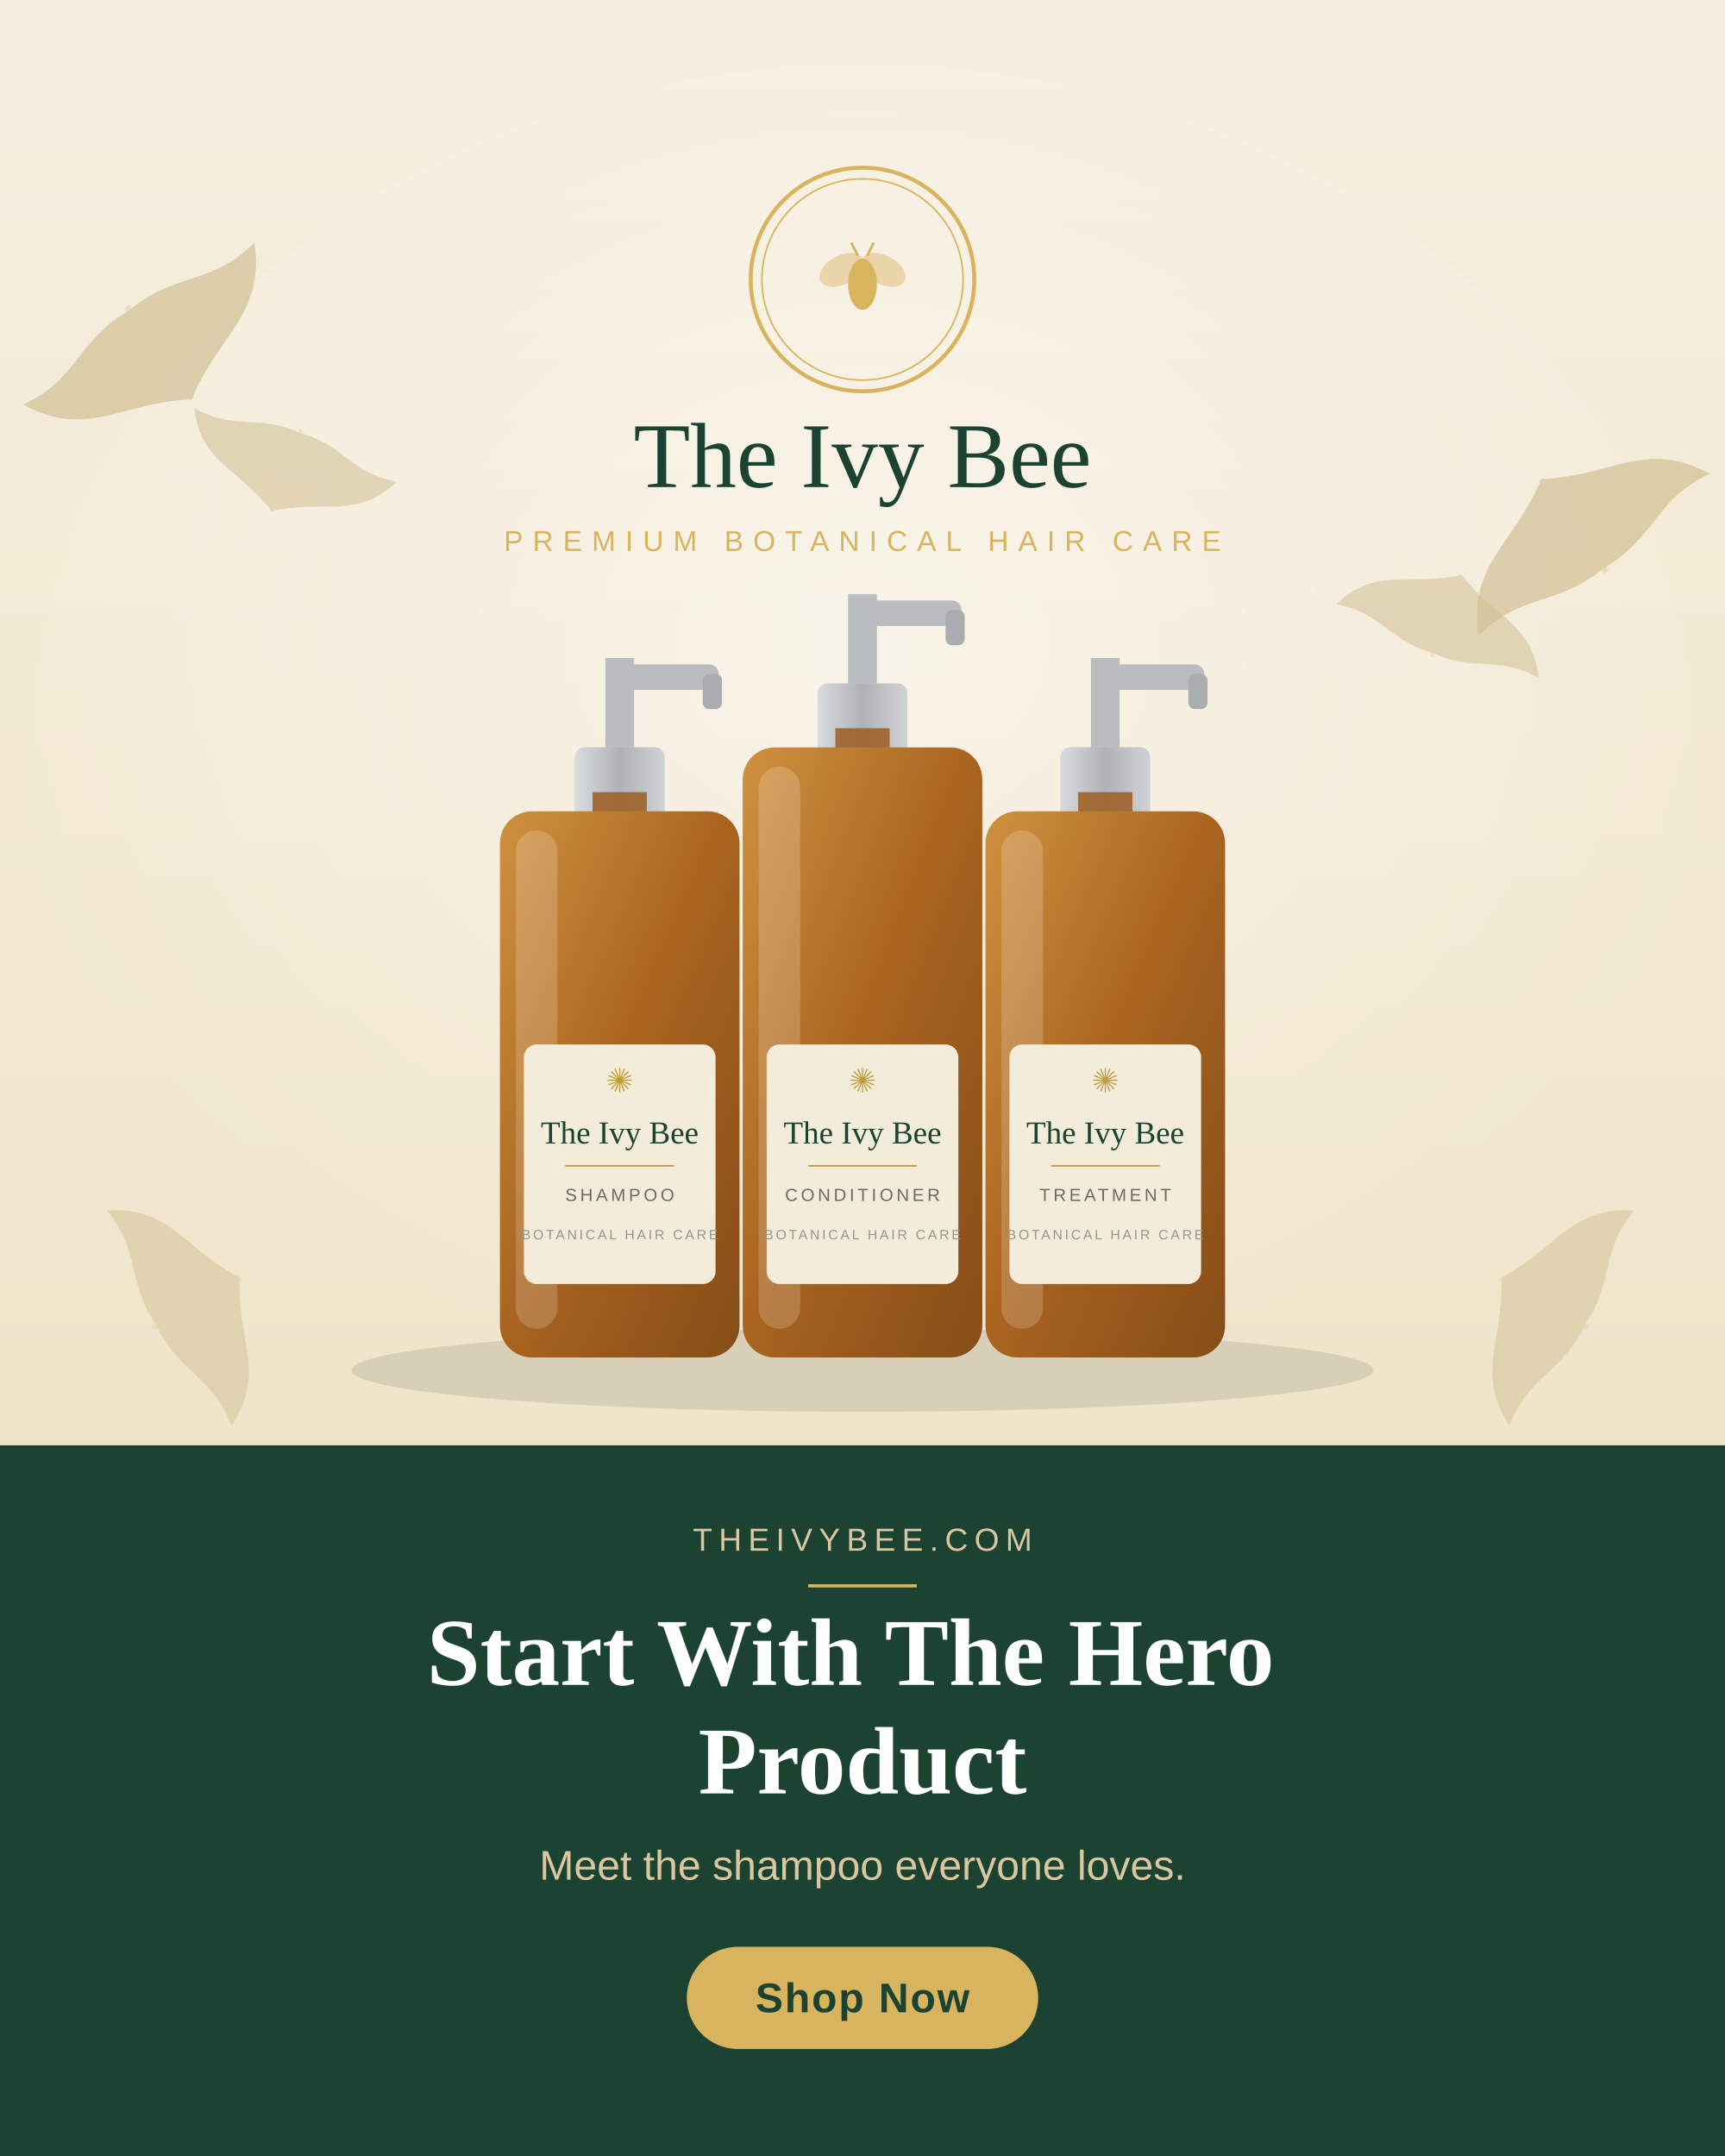
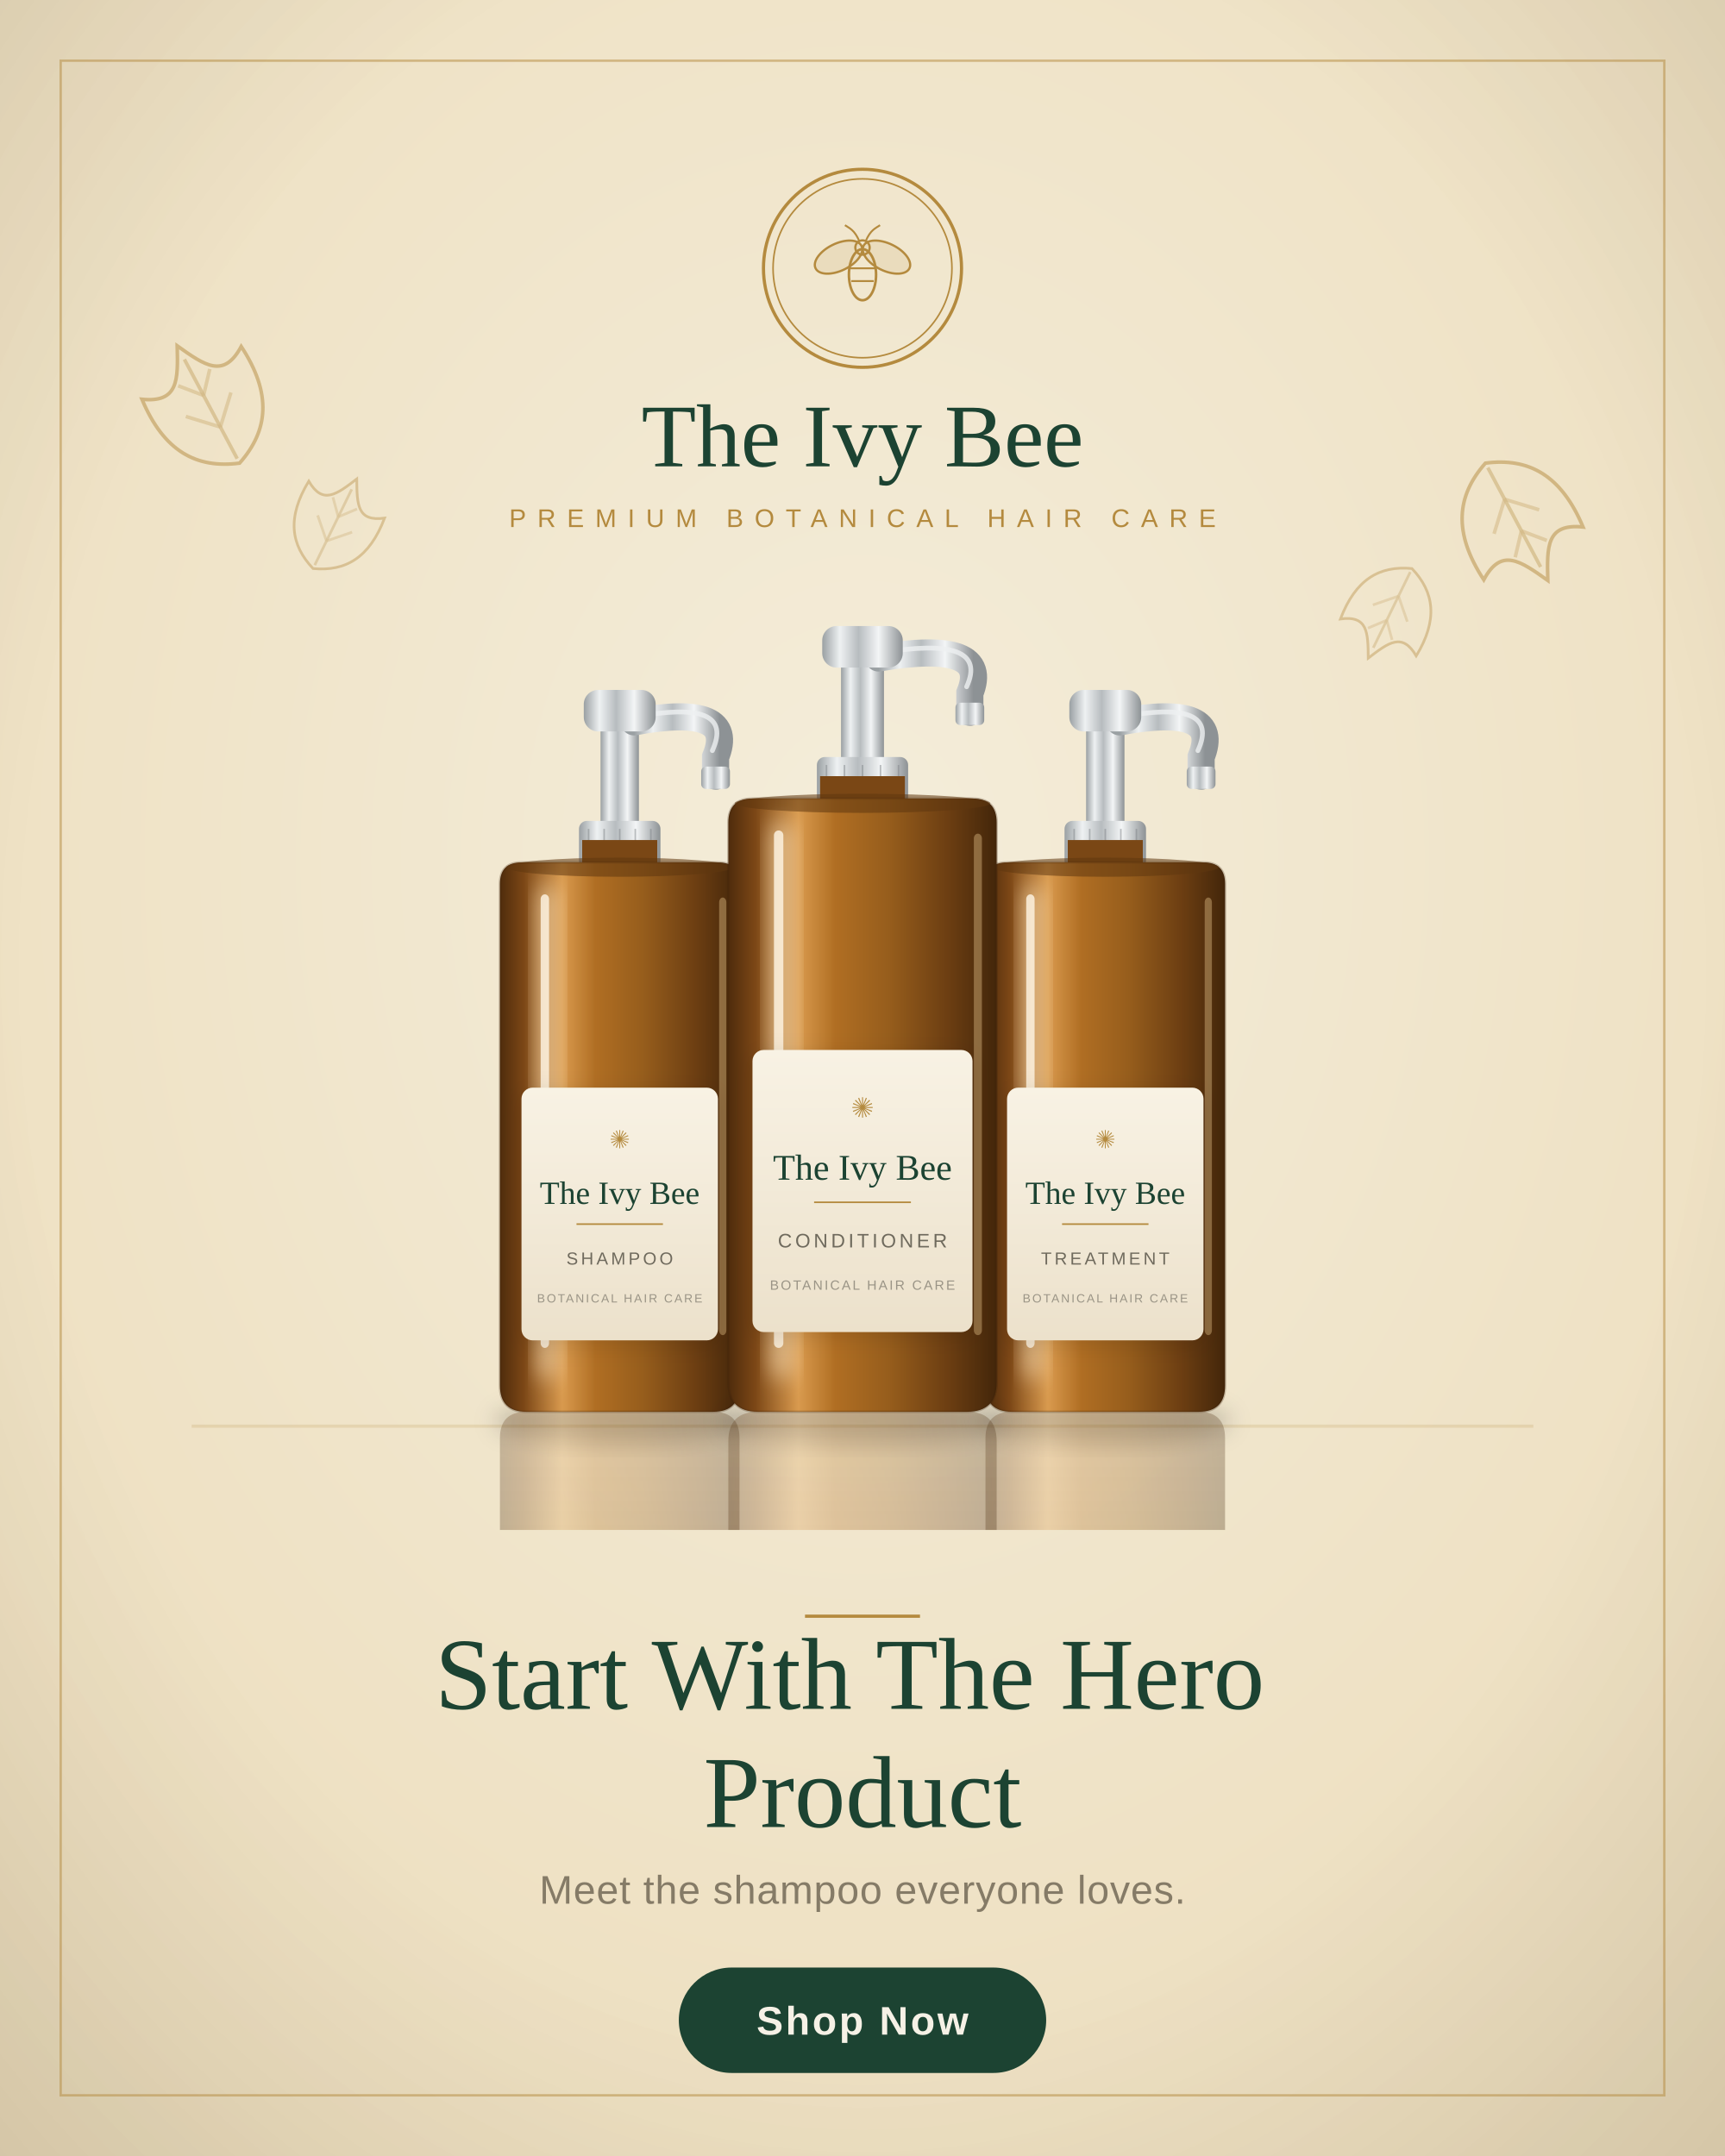
<svg xmlns="http://www.w3.org/2000/svg" viewBox="0 0 1080 1350" width="1080" height="1350" role="img" aria-label="Start With The Hero Product">
  <defs>
-     <linearGradient id="bgGrad" x1="0" y1="0" x2="0" y2="1">
-       <stop offset="0" stop-color="#f6efe0" />
-       <stop offset="1" stop-color="#eddfbf" />
+     <radialGradient id="bgGrad" cx="0.5" cy="0.40" r="0.75">
+       <stop offset="0" stop-color="#f4edda" />
+       <stop offset="1" stop-color="#ecdcba" />
+     </radialGradient>
+     <linearGradient id="amber" x1="0" y1="0" x2="1" y2="0">
+       <stop offset="0" stop-color="#4f2c0c" />
+       <stop offset="0.10" stop-color="#7c4716" />
+       <stop offset="0.26" stop-color="#d99a4e" />
+       <stop offset="0.40" stop-color="#b06e23" />
+       <stop offset="0.60" stop-color="#965d1c" />
+       <stop offset="0.82" stop-color="#6c3e12" />
+       <stop offset="1" stop-color="#43260a" />
    </linearGradient>
-     <linearGradient id="amber" x1="0" y1="0" x2="1" y2="1">
-       <stop offset="0" stop-color="#cf923f" />
-       <stop offset="0.5" stop-color="#a8631f" />
-       <stop offset="1" stop-color="#854d18" />
+     <linearGradient id="chrome" x1="0" y1="0" x2="1" y2="0">
+       <stop offset="0" stop-color="#9aa0a3" />
+       <stop offset="0.22" stop-color="#eef1f2" />
+       <stop offset="0.45" stop-color="#b7bcbf" />
+       <stop offset="0.70" stop-color="#f3f5f6" />
+       <stop offset="1" stop-color="#8d9295" />
    </linearGradient>
-     <linearGradient id="metal" x1="0" y1="0" x2="1" y2="0">
-       <stop offset="0" stop-color="#d8dcde" />
-       <stop offset="0.5" stop-color="#aeb2b4" />
-       <stop offset="1" stop-color="#cfd3d5" />
+     <linearGradient id="label" x1="0" y1="0" x2="0" y2="1">
+       <stop offset="0" stop-color="#f8f2e4" />
+       <stop offset="1" stop-color="#ece1cb" />
    </linearGradient>
-     <radialGradient id="glow" cx="0.5" cy="0.42" r="0.55">
-       <stop offset="0" stop-color="#ffffff" stop-opacity="0.45" />
-       <stop offset="1" stop-color="#ffffff" stop-opacity="0" />
+     <linearGradient id="reflFade" x1="0" y1="0" x2="0" y2="1">
+       <stop offset="0" stop-color="#ffffff" />
+       <stop offset="1" stop-color="#000000" />
+     </linearGradient>
+     <mask id="reflMask">
+       <rect x="0" y="810" width="1080" height="540" fill="url(#reflFade)" />
+     </mask>
+     <filter id="soft" x="-30%" y="-30%" width="160%" height="160%">
+       <feGaussianBlur stdDeviation="7" />
+     </filter>
+     <radialGradient id="vign" cx="0.5" cy="0.45" r="0.75">
+       <stop offset="0.65" stop-color="#000000" stop-opacity="0" />
+       <stop offset="1" stop-color="#000000" stop-opacity="0.1" />
    </radialGradient>
  </defs>
  <rect width="1080" height="1350" fill="url(#bgGrad)" />
-   <ellipse cx="540" cy="470" rx="520" ry="430" fill="url(#glow)" />
-   <g transform="translate(120 250) rotate(-35) scale(1.7)" opacity="0.7">
-     <path d="M0 0 C 22 -14 40 -10 52 -34 C 30 -30 22 -42 0 -40 C -22 -42 -30 -30 -52 -34 C -40 -10 -22 -14 0 0 Z" fill="#d2c094" />
-     <path d="M0 0 L0 -38" stroke="#d2c094" stroke-width="2" opacity="0.5" transform="scale(1.1)" />
+   <rect width="1080" height="1350" fill="url(#vign)" />
+   <rect x="38" y="38" width="1004" height="1274" fill="none" stroke="#b48a3e" stroke-width="1.5" opacity="0.5" />
+   <g transform="translate(150 290) rotate(-28) scale(1.6)" opacity="0.5" fill="none" stroke="#b48a3e" stroke-width="1.4">
+     <path d="M0 0 C 16 -6 24 -18 22 -40 C 10 -32 6 -40 0 -52 C -6 -40 -10 -32 -22 -40 C -24 -18 -16 -6 0 0 Z" />
+     <path d="M0 -2 L0 -46" opacity="0.7" />
+     <path d="M0 -16 L10 -26 M0 -16 L-10 -26 M0 -30 L7 -38 M0 -30 L-7 -38" opacity="0.55" />
  </g>
-   <g transform="translate(170 320) rotate(20) scale(1.3)" opacity="0.55">
-     <path d="M0 0 C 22 -14 40 -10 52 -34 C 30 -30 22 -42 0 -40 C -22 -42 -30 -30 -52 -34 C -40 -10 -22 -14 0 0 Z" fill="#d2c094" />
-     <path d="M0 0 L0 -38" stroke="#d2c094" stroke-width="2" opacity="0.5" transform="scale(1.1)" />
+   <g transform="translate(196 356) rotate(26) scale(1.2)" opacity="0.4" fill="none" stroke="#b48a3e" stroke-width="1.4">
+     <path d="M0 0 C 16 -6 24 -18 22 -40 C 10 -32 6 -40 0 -52 C -6 -40 -10 -32 -22 -40 C -24 -18 -16 -6 0 0 Z" />
+     <path d="M0 -2 L0 -46" opacity="0.7" />
+     <path d="M0 -16 L10 -26 M0 -16 L-10 -26 M0 -30 L7 -38 M0 -30 L-7 -38" opacity="0.55" />
  </g>
-   <g transform="translate(965 300) rotate(145) scale(1.7)" opacity="0.7">
-     <path d="M0 0 C 22 -14 40 -10 52 -34 C 30 -30 22 -42 0 -40 C -22 -42 -30 -30 -52 -34 C -40 -10 -22 -14 0 0 Z" fill="#d2c094" />
-     <path d="M0 0 L0 -38" stroke="#d2c094" stroke-width="2" opacity="0.5" transform="scale(1.1)" />
+   <g transform="translate(930 290) rotate(152) scale(1.6)" opacity="0.5" fill="none" stroke="#b48a3e" stroke-width="1.4">
+     <path d="M0 0 C 16 -6 24 -18 22 -40 C 10 -32 6 -40 0 -52 C -6 -40 -10 -32 -22 -40 C -24 -18 -16 -6 0 0 Z" />
+     <path d="M0 -2 L0 -46" opacity="0.7" />
+     <path d="M0 -16 L10 -26 M0 -16 L-10 -26 M0 -30 L7 -38 M0 -30 L-7 -38" opacity="0.55" />
  </g>
-   <g transform="translate(915 360) rotate(200) scale(1.3)" opacity="0.55">
-     <path d="M0 0 C 22 -14 40 -10 52 -34 C 30 -30 22 -42 0 -40 C -22 -42 -30 -30 -52 -34 C -40 -10 -22 -14 0 0 Z" fill="#d2c094" />
-     <path d="M0 0 L0 -38" stroke="#d2c094" stroke-width="2" opacity="0.5" transform="scale(1.1)" />
+   <g transform="translate(884 356) rotate(206) scale(1.2)" opacity="0.4" fill="none" stroke="#b48a3e" stroke-width="1.4">
+     <path d="M0 0 C 16 -6 24 -18 22 -40 C 10 -32 6 -40 0 -52 C -6 -40 -10 -32 -22 -40 C -24 -18 -16 -6 0 0 Z" />
+     <path d="M0 -2 L0 -46" opacity="0.7" />
+     <path d="M0 -16 L10 -26 M0 -16 L-10 -26 M0 -30 L7 -38 M0 -30 L-7 -38" opacity="0.55" />
  </g>
-   <g transform="translate(150 800) rotate(-120) scale(1.5)" opacity="0.5">
-     <path d="M0 0 C 22 -14 40 -10 52 -34 C 30 -30 22 -42 0 -40 C -22 -42 -30 -30 -52 -34 C -40 -10 -22 -14 0 0 Z" fill="#d2c094" />
-     <path d="M0 0 L0 -38" stroke="#d2c094" stroke-width="2" opacity="0.5" transform="scale(1.1)" />
+   <g fill="none" stroke="#b48a3e">
+     <circle cx="540" cy="168" r="62" stroke-width="2" />
+     <circle cx="540" cy="168" r="56" stroke-width="1" />
+     <g transform="translate(540 168)">
+       <ellipse cx="-15" cy="-7" rx="16" ry="8.5" stroke-width="1.4" fill="#b48a3e" fill-opacity="0.12" transform="rotate(-26 -15 -7)" />
+       <ellipse cx="15" cy="-7" rx="16" ry="8.5" stroke-width="1.4" fill="#b48a3e" fill-opacity="0.12" transform="rotate(26 15 -7)" />
+       <ellipse cx="0" cy="4" rx="8.5" ry="16" stroke-width="1.6" />
+       <circle cx="0" cy="-13" r="4.5" stroke-width="1.4" />
+       <line x1="-8" y1="0" x2="8" y2="0" stroke-width="1.2" />
+       <line x1="-7" y1="8" x2="7" y2="8" stroke-width="1.2" />
+       <path d="M-2 -17 C -5 -24 -8 -25 -11 -27" stroke-width="1.2" />
+       <path d="M2 -17 C 5 -24 8 -25 11 -27" stroke-width="1.2" />
+     </g>
  </g>
-   <g transform="translate(940 800) rotate(120) scale(1.5)" opacity="0.5">
-     <path d="M0 0 C 22 -14 40 -10 52 -34 C 30 -30 22 -42 0 -40 C -22 -42 -30 -30 -52 -34 C -40 -10 -22 -14 0 0 Z" fill="#d2c094" />
-     <path d="M0 0 L0 -38" stroke="#d2c094" stroke-width="2" opacity="0.5" transform="scale(1.1)" />
+   <text x="540" y="292" text-anchor="middle" font-family="Georgia, 'Times New Roman', serif" font-size="56" fill="#1c4332">The Ivy Bee</text>
+   <text x="540" y="330" text-anchor="middle" font-family="Arial, sans-serif" font-size="16" letter-spacing="7" fill="#b48a3e">PREMIUM BOTANICAL HAIR CARE</text>
+   <rect x="120" y="892" width="840" height="2" fill="#b48a3e" opacity="0.18" />
+   <g>
+     <ellipse cx="388" cy="890" rx="78.75" ry="14" fill="#000000" opacity="0.20" filter="url(#soft)" />
+     <g transform="translate(0 1768) scale(1 -1)" opacity="0.30" mask="url(#reflMask)">
+       <path d="M 313 553.5     Q 313 540 326.5 540     L 449.5 540     Q 463 540 463 553.5     L 463 867.5     Q 463 884 446.5 884     L 329.5 884     Q 313 884 313 867.5 Z" fill="url(#amber)" />
+     </g>
+     <g>
+       <rect x="376" y="444" width="24" height="74" fill="url(#chrome)" />
+       <path d="M 397 452 Q 462 440 448 474 L 448 486" fill="none" stroke="url(#chrome)" stroke-width="17" stroke-linecap="round" />
+       <path d="M 397 449 Q 461 437 446 470" fill="none" stroke="#eef0f1" stroke-width="3" stroke-linecap="round" opacity="0.8" />
+       <rect x="439" y="480" width="18" height="14" rx="3" fill="url(#chrome)" />
+       <rect x="365.5" y="432" width="45" height="26" rx="9" fill="url(#chrome)" />
+       <rect x="362.5" y="514" width="51" height="30" rx="5" fill="url(#chrome)" />
+       <line x1="368.5" y1="519" x2="368.5" y2="539" stroke="#7f8487" stroke-width="1" opacity="0.5" />
+       <line x1="378.25" y1="519" x2="378.25" y2="539" stroke="#7f8487" stroke-width="1" opacity="0.5" />
+       <line x1="388" y1="519" x2="388" y2="539" stroke="#7f8487" stroke-width="1" opacity="0.5" />
+       <line x1="397.75" y1="519" x2="397.75" y2="539" stroke="#7f8487" stroke-width="1" opacity="0.5" />
+       <line x1="407.5" y1="519" x2="407.5" y2="539" stroke="#7f8487" stroke-width="1" opacity="0.5" />
+     </g>
+     <rect x="364.5" y="526" width="47" height="20" fill="#7a4715" />
+     <path d="M 313 553.5     Q 313 540 326.5 540     L 449.5 540     Q 463 540 463 553.5     L 463 867.5     Q 463 884 446.5 884     L 329.5 884     Q 313 884 313 867.5 Z" fill="url(#amber)" />
+     <path d="M 313 553.5     Q 313 540 326.5 540     L 449.5 540     Q 463 540 463 553.5     L 463 867.5     Q 463 884 446.5 884     L 329.5 884     Q 313 884 313 867.5 Z" fill="none" stroke="#3f2208" stroke-opacity="0.25" stroke-width="1.5" />
+     <ellipse cx="388" cy="543" rx="71" ry="6" fill="#5e360f" opacity="0.55" />
+     <rect x="335.5" y="554" width="15" height="310" rx="7.5" fill="#ffe9c4" opacity="0.55" filter="url(#soft)" />
+     <rect x="338.5" y="560" width="5.25" height="284" rx="3" fill="#fff6e6" opacity="0.8" />
+     <rect x="450.25" y="562" width="4.5" height="274" rx="3" fill="#ffdca0" opacity="0.35" />
+     <rect x="326.5" y="684.04" width="123" height="158.24" rx="7" fill="#000000" opacity="0.12" filter="url(#soft)" />
+     <rect x="326.5" y="681.04" width="123" height="158.24" rx="7" fill="url(#label)" />
+     <text x="388" y="719.018" text-anchor="middle" font-family="Georgia, 'Times New Roman', serif" font-size="16.5" fill="#b48a3e">✺</text>
+     <text x="388" y="753.83" text-anchor="middle" font-family="Georgia, 'Times New Roman', serif" font-size="20.25" fill="#1c4332">The Ivy Bee</text>
+     <line x1="360.94" y1="766.49" x2="415.06" y2="766.49" stroke="#b48a3e" stroke-width="1" />
+     <text x="388" y="791.808" text-anchor="middle" font-family="Arial, sans-serif" font-size="10.95" letter-spacing="1.8" fill="#6f6a5d">SHAMPOO</text>
+     <text x="388" y="815.544" text-anchor="middle" font-family="Arial, sans-serif" font-size="7.5" letter-spacing="1.05" fill="#9a9486">BOTANICAL HAIR CARE</text>
  </g>
  <g>
-     <circle cx="540" cy="175" r="70" fill="none" stroke="#d9b45f" stroke-width="2.5" />
-     <circle cx="540" cy="175" r="63" fill="none" stroke="#d9b45f" stroke-width="1" />
-     <g transform="translate(540 175)">
-       <ellipse cx="-13" cy="-6" rx="15" ry="9" fill="#d9b45f" opacity="0.45" transform="rotate(-28 -13 -6)" />
-       <ellipse cx="13" cy="-6" rx="15" ry="9" fill="#d9b45f" opacity="0.45" transform="rotate(28 13 -6)" />
-       <ellipse cx="0" cy="3" rx="9" ry="16" fill="#d9b45f" />
-       <line x1="-9" y1="-1" x2="9" y2="-1" stroke="#d9b45f" stroke-width="1.4" opacity="0.6" />
-       <line x1="-8" y1="6" x2="8" y2="6" stroke="#d9b45f" stroke-width="1.4" opacity="0.6" />
-       <line x1="-3" y1="-15" x2="-7" y2="-23" stroke="#d9b45f" stroke-width="1.6" />
-       <line x1="3" y1="-15" x2="7" y2="-23" stroke="#d9b45f" stroke-width="1.6" />
+     <ellipse cx="692" cy="890" rx="78.75" ry="14" fill="#000000" opacity="0.20" filter="url(#soft)" />
+     <g transform="translate(0 1768) scale(1 -1)" opacity="0.30" mask="url(#reflMask)">
+       <path d="M 617 553.5     Q 617 540 630.5 540     L 753.5 540     Q 767 540 767 553.5     L 767 867.5     Q 767 884 750.5 884     L 633.5 884     Q 617 884 617 867.5 Z" fill="url(#amber)" />
    </g>
-   </g>
-   <text x="540" y="305" text-anchor="middle" font-family="Georgia, 'Times New Roman', serif" font-size="58" fill="#1c4332">The Ivy Bee</text>
-   <text x="540" y="345" text-anchor="middle" font-family="Arial, sans-serif" font-size="18" letter-spacing="6" fill="#d9b45f">PREMIUM BOTANICAL HAIR CARE</text>
-   <ellipse cx="540" cy="858" rx="320" ry="26" fill="#000000" opacity="0.10" />
-   <g>
-     <rect x="379" y="412" width="18" height="60" fill="#b9bdbf" />
-     <rect x="360" y="468" width="56" height="46" rx="6" fill="#c7cbcd" />
-     <rect x="360" y="468" width="56" height="46" rx="6" fill="url(#metal)" />
-     <rect x="392" y="416" width="58" height="16" rx="6" fill="#b9bdbf" />
-     <rect x="440" y="422" width="12" height="22" rx="4" fill="#a9adaf" />
-     <rect x="371" y="496" width="34" height="22" fill="#9c5d22" opacity="0.85" />
-     <rect x="313" y="508" width="150" height="342" rx="20" fill="url(#amber)" />
-     <rect x="323" y="520" width="26" height="312" rx="13" fill="#ffffff" opacity="0.18" />
-     <rect x="328" y="654" width="120" height="150" rx="8" fill="#f3ecdb" />
-     <text x="388" y="684" text-anchor="middle" font-family="Georgia, 'Times New Roman', serif" font-size="22" fill="#c19a3b">✺</text>
-     <text x="388" y="716" text-anchor="middle" font-family="Georgia, 'Times New Roman', serif" font-size="20" fill="#1c4332">The Ivy Bee</text>
-     <line x1="354" y1="730" x2="422" y2="730" stroke="#c19a3b" stroke-width="1" />
-     <text x="388" y="752" text-anchor="middle" font-family="Arial, sans-serif" font-size="11" letter-spacing="2" fill="#6f6a5d">SHAMPOO</text>
-     <text x="388" y="776" text-anchor="middle" font-family="Arial, sans-serif" font-size="8.5" letter-spacing="1.5" fill="#9a9486">BOTANICAL HAIR CARE</text>
+     <g>
+       <rect x="680" y="444" width="24" height="74" fill="url(#chrome)" />
+       <path d="M 701 452 Q 766 440 752 474 L 752 486" fill="none" stroke="url(#chrome)" stroke-width="17" stroke-linecap="round" />
+       <path d="M 701 449 Q 765 437 750 470" fill="none" stroke="#eef0f1" stroke-width="3" stroke-linecap="round" opacity="0.8" />
+       <rect x="743" y="480" width="18" height="14" rx="3" fill="url(#chrome)" />
+       <rect x="669.5" y="432" width="45" height="26" rx="9" fill="url(#chrome)" />
+       <rect x="666.5" y="514" width="51" height="30" rx="5" fill="url(#chrome)" />
+       <line x1="672.5" y1="519" x2="672.5" y2="539" stroke="#7f8487" stroke-width="1" opacity="0.5" />
+       <line x1="682.25" y1="519" x2="682.25" y2="539" stroke="#7f8487" stroke-width="1" opacity="0.5" />
+       <line x1="692" y1="519" x2="692" y2="539" stroke="#7f8487" stroke-width="1" opacity="0.5" />
+       <line x1="701.75" y1="519" x2="701.75" y2="539" stroke="#7f8487" stroke-width="1" opacity="0.5" />
+       <line x1="711.5" y1="519" x2="711.5" y2="539" stroke="#7f8487" stroke-width="1" opacity="0.5" />
+     </g>
+     <rect x="668.5" y="526" width="47" height="20" fill="#7a4715" />
+     <path d="M 617 553.5     Q 617 540 630.5 540     L 753.5 540     Q 767 540 767 553.5     L 767 867.5     Q 767 884 750.5 884     L 633.5 884     Q 617 884 617 867.5 Z" fill="url(#amber)" />
+     <path d="M 617 553.5     Q 617 540 630.5 540     L 753.5 540     Q 767 540 767 553.5     L 767 867.5     Q 767 884 750.5 884     L 633.5 884     Q 617 884 617 867.5 Z" fill="none" stroke="#3f2208" stroke-opacity="0.25" stroke-width="1.5" />
+     <ellipse cx="692" cy="543" rx="71" ry="6" fill="#5e360f" opacity="0.55" />
+     <rect x="639.5" y="554" width="15" height="310" rx="7.5" fill="#ffe9c4" opacity="0.55" filter="url(#soft)" />
+     <rect x="642.5" y="560" width="5.25" height="284" rx="3" fill="#fff6e6" opacity="0.8" />
+     <rect x="754.25" y="562" width="4.5" height="274" rx="3" fill="#ffdca0" opacity="0.35" />
+     <rect x="630.5" y="684.04" width="123" height="158.24" rx="7" fill="#000000" opacity="0.12" filter="url(#soft)" />
+     <rect x="630.5" y="681.04" width="123" height="158.24" rx="7" fill="url(#label)" />
+     <text x="692" y="719.018" text-anchor="middle" font-family="Georgia, 'Times New Roman', serif" font-size="16.5" fill="#b48a3e">✺</text>
+     <text x="692" y="753.83" text-anchor="middle" font-family="Georgia, 'Times New Roman', serif" font-size="20.25" fill="#1c4332">The Ivy Bee</text>
+     <line x1="664.94" y1="766.49" x2="719.06" y2="766.49" stroke="#b48a3e" stroke-width="1" />
+     <text x="692" y="791.808" text-anchor="middle" font-family="Arial, sans-serif" font-size="10.95" letter-spacing="1.8" fill="#6f6a5d">TREATMENT</text>
+     <text x="692" y="815.544" text-anchor="middle" font-family="Arial, sans-serif" font-size="7.5" letter-spacing="1.05" fill="#9a9486">BOTANICAL HAIR CARE</text>
  </g>
  <g>
-     <rect x="683" y="412" width="18" height="60" fill="#b9bdbf" />
-     <rect x="664" y="468" width="56" height="46" rx="6" fill="#c7cbcd" />
-     <rect x="664" y="468" width="56" height="46" rx="6" fill="url(#metal)" />
-     <rect x="696" y="416" width="58" height="16" rx="6" fill="#b9bdbf" />
-     <rect x="744" y="422" width="12" height="22" rx="4" fill="#a9adaf" />
-     <rect x="675" y="496" width="34" height="22" fill="#9c5d22" opacity="0.85" />
-     <rect x="617" y="508" width="150" height="342" rx="20" fill="url(#amber)" />
-     <rect x="627" y="520" width="26" height="312" rx="13" fill="#ffffff" opacity="0.18" />
-     <rect x="632" y="654" width="120" height="150" rx="8" fill="#f3ecdb" />
-     <text x="692" y="684" text-anchor="middle" font-family="Georgia, 'Times New Roman', serif" font-size="22" fill="#c19a3b">✺</text>
-     <text x="692" y="716" text-anchor="middle" font-family="Georgia, 'Times New Roman', serif" font-size="20" fill="#1c4332">The Ivy Bee</text>
-     <line x1="658" y1="730" x2="726" y2="730" stroke="#c19a3b" stroke-width="1" />
-     <text x="692" y="752" text-anchor="middle" font-family="Arial, sans-serif" font-size="11" letter-spacing="2" fill="#6f6a5d">TREATMENT</text>
-     <text x="692" y="776" text-anchor="middle" font-family="Arial, sans-serif" font-size="8.5" letter-spacing="1.5" fill="#9a9486">BOTANICAL HAIR CARE</text>
+     <ellipse cx="540" cy="890" rx="88.2" ry="14" fill="#000000" opacity="0.20" filter="url(#soft)" />
+     <g transform="translate(0 1768) scale(1 -1)" opacity="0.30" mask="url(#reflMask)">
+       <path d="M 456 515.12     Q 456 500 471.12 500     L 608.88 500     Q 624 500 624 515.12     L 624 865.52     Q 624 884 605.52 884     L 474.48 884     Q 456 884 456 865.52 Z" fill="url(#amber)" />
+     </g>
+     <g>
+       <rect x="526.56" y="404" width="26.88" height="74" fill="url(#chrome)" />
+       <path d="M 550.08 412 Q 621.2 400 607.2 434 L 607.2 446" fill="none" stroke="url(#chrome)" stroke-width="17" stroke-linecap="round" />
+       <path d="M 550.08 409 Q 620.2 397 605.2 430" fill="none" stroke="#eef0f1" stroke-width="3" stroke-linecap="round" opacity="0.8" />
+       <rect x="598.2" y="440" width="18" height="14" rx="3" fill="url(#chrome)" />
+       <rect x="514.8" y="392" width="50.4" height="26" rx="9" fill="url(#chrome)" />
+       <rect x="511.44" y="474" width="57.12" height="30" rx="5" fill="url(#chrome)" />
+       <line x1="517.44" y1="479" x2="517.44" y2="499" stroke="#7f8487" stroke-width="1" opacity="0.5" />
+       <line x1="528.72" y1="479" x2="528.72" y2="499" stroke="#7f8487" stroke-width="1" opacity="0.5" />
+       <line x1="540" y1="479" x2="540" y2="499" stroke="#7f8487" stroke-width="1" opacity="0.5" />
+       <line x1="551.28" y1="479" x2="551.28" y2="499" stroke="#7f8487" stroke-width="1" opacity="0.5" />
+       <line x1="562.56" y1="479" x2="562.56" y2="499" stroke="#7f8487" stroke-width="1" opacity="0.5" />
+     </g>
+     <rect x="513.44" y="486" width="53.12" height="20" fill="#7a4715" />
+     <path d="M 456 515.12     Q 456 500 471.12 500     L 608.88 500     Q 624 500 624 515.12     L 624 865.52     Q 624 884 605.52 884     L 474.48 884     Q 456 884 456 865.52 Z" fill="url(#amber)" />
+     <path d="M 456 515.12     Q 456 500 471.12 500     L 608.88 500     Q 624 500 624 515.12     L 624 865.52     Q 624 884 605.52 884     L 474.48 884     Q 456 884 456 865.52 Z" fill="none" stroke="#3f2208" stroke-opacity="0.25" stroke-width="1.5" />
+     <ellipse cx="540" cy="503" rx="80" ry="6" fill="#5e360f" opacity="0.55" />
+     <rect x="481.2" y="514" width="16.8" height="350" rx="8.4" fill="#ffe9c4" opacity="0.55" filter="url(#soft)" />
+     <rect x="484.56" y="520" width="5.88" height="324" rx="3" fill="#fff6e6" opacity="0.8" />
+     <rect x="609.72" y="522" width="5.04" height="314" rx="3" fill="#ffdca0" opacity="0.35" />
+     <rect x="471.12" y="660.44" width="137.76" height="176.64" rx="7" fill="#000000" opacity="0.12" filter="url(#soft)" />
+     <rect x="471.12" y="657.44" width="137.76" height="176.64" rx="7" fill="url(#label)" />
+     <text x="540" y="699.834" text-anchor="middle" font-family="Georgia, 'Times New Roman', serif" font-size="18.48" fill="#b48a3e">✺</text>
+     <text x="540" y="738.694" text-anchor="middle" font-family="Georgia, 'Times New Roman', serif" font-size="22.68" fill="#1c4332">The Ivy Bee</text>
+     <line x1="509.693" y1="752.826" x2="570.307" y2="752.826" stroke="#b48a3e" stroke-width="1" />
+     <text x="540" y="781.088" text-anchor="middle" font-family="Arial, sans-serif" font-size="12.264" letter-spacing="2.016" fill="#6f6a5d">CONDITIONER</text>
+     <text x="540" y="807.584" text-anchor="middle" font-family="Arial, sans-serif" font-size="8.4" letter-spacing="1.176" fill="#9a9486">BOTANICAL HAIR CARE</text>
  </g>
-   <g>
-     <rect x="531" y="372" width="18" height="60" fill="#b9bdbf" />
-     <rect x="512" y="428" width="56" height="46" rx="6" fill="#c7cbcd" />
-     <rect x="512" y="428" width="56" height="46" rx="6" fill="url(#metal)" />
-     <rect x="544" y="376" width="58" height="16" rx="6" fill="#b9bdbf" />
-     <rect x="592" y="382" width="12" height="22" rx="4" fill="#a9adaf" />
-     <rect x="523" y="456" width="34" height="22" fill="#9c5d22" opacity="0.85" />
-     <rect x="465" y="468" width="150" height="382" rx="20" fill="url(#amber)" />
-     <rect x="475" y="480" width="26" height="352" rx="13" fill="#ffffff" opacity="0.18" />
-     <rect x="480" y="654" width="120" height="150" rx="8" fill="#f3ecdb" />
-     <text x="540" y="684" text-anchor="middle" font-family="Georgia, 'Times New Roman', serif" font-size="22" fill="#c19a3b">✺</text>
-     <text x="540" y="716" text-anchor="middle" font-family="Georgia, 'Times New Roman', serif" font-size="20" fill="#1c4332">The Ivy Bee</text>
-     <line x1="506" y1="730" x2="574" y2="730" stroke="#c19a3b" stroke-width="1" />
-     <text x="540" y="752" text-anchor="middle" font-family="Arial, sans-serif" font-size="11" letter-spacing="2" fill="#6f6a5d">CONDITIONER</text>
-     <text x="540" y="776" text-anchor="middle" font-family="Arial, sans-serif" font-size="8.5" letter-spacing="1.5" fill="#9a9486">BOTANICAL HAIR CARE</text>
-   </g>
-   <rect x="0" y="905" width="1080" height="445" fill="#1c4332" />
-   <text x="540" y="971" text-anchor="middle" font-family="Arial, sans-serif" font-size="20" letter-spacing="4" fill="#d9c7a0">THEIVYBEE.COM</text>
-   <line x1="506" y1="993" x2="574" y2="993" stroke="#d9b45f" stroke-width="2" />
-   <text x="540" y="1055" text-anchor="middle" font-family="Georgia, 'Times New Roman', serif" font-size="60" font-weight="bold" fill="#ffffff">
+   <line x1="504" y1="1012" x2="576" y2="1012" stroke="#b48a3e" stroke-width="2" />
+   <text x="540" y="1070" text-anchor="middle" font-family="Georgia, 'Times New Roman', serif" font-size="64" fill="#1c4332">
    <tspan x="540" dy="0">Start With The Hero</tspan>
-     <tspan x="540" dy="68">Product</tspan>
+     <tspan x="540" dy="74">Product</tspan>
  </text>
-   <text x="540" y="1177" text-anchor="middle" font-family="Arial, sans-serif" font-size="26" fill="#d9c7a0">
+   <text x="540" y="1192" text-anchor="middle" font-family="Arial, sans-serif" font-size="25" letter-spacing="0.5" fill="#857b67">
    <tspan x="540" dy="0">Meet the shampoo everyone loves.</tspan>
  </text>
  <g>
-     <rect x="430" y="1219" width="220" height="64" rx="32" fill="#d9b45f" />
-     <text x="540" y="1260" text-anchor="middle" font-family="Arial, sans-serif" font-size="26" font-weight="bold" letter-spacing="1" fill="#1c4332">Shop Now</text>
+     <rect x="425" y="1232" width="230" height="66" rx="33" fill="#1c4332" />
+     <text x="540" y="1274" text-anchor="middle" font-family="Arial, sans-serif" font-size="25" font-weight="bold" letter-spacing="1.5" fill="#f6f1e6">Shop Now</text>
  </g>
</svg>
